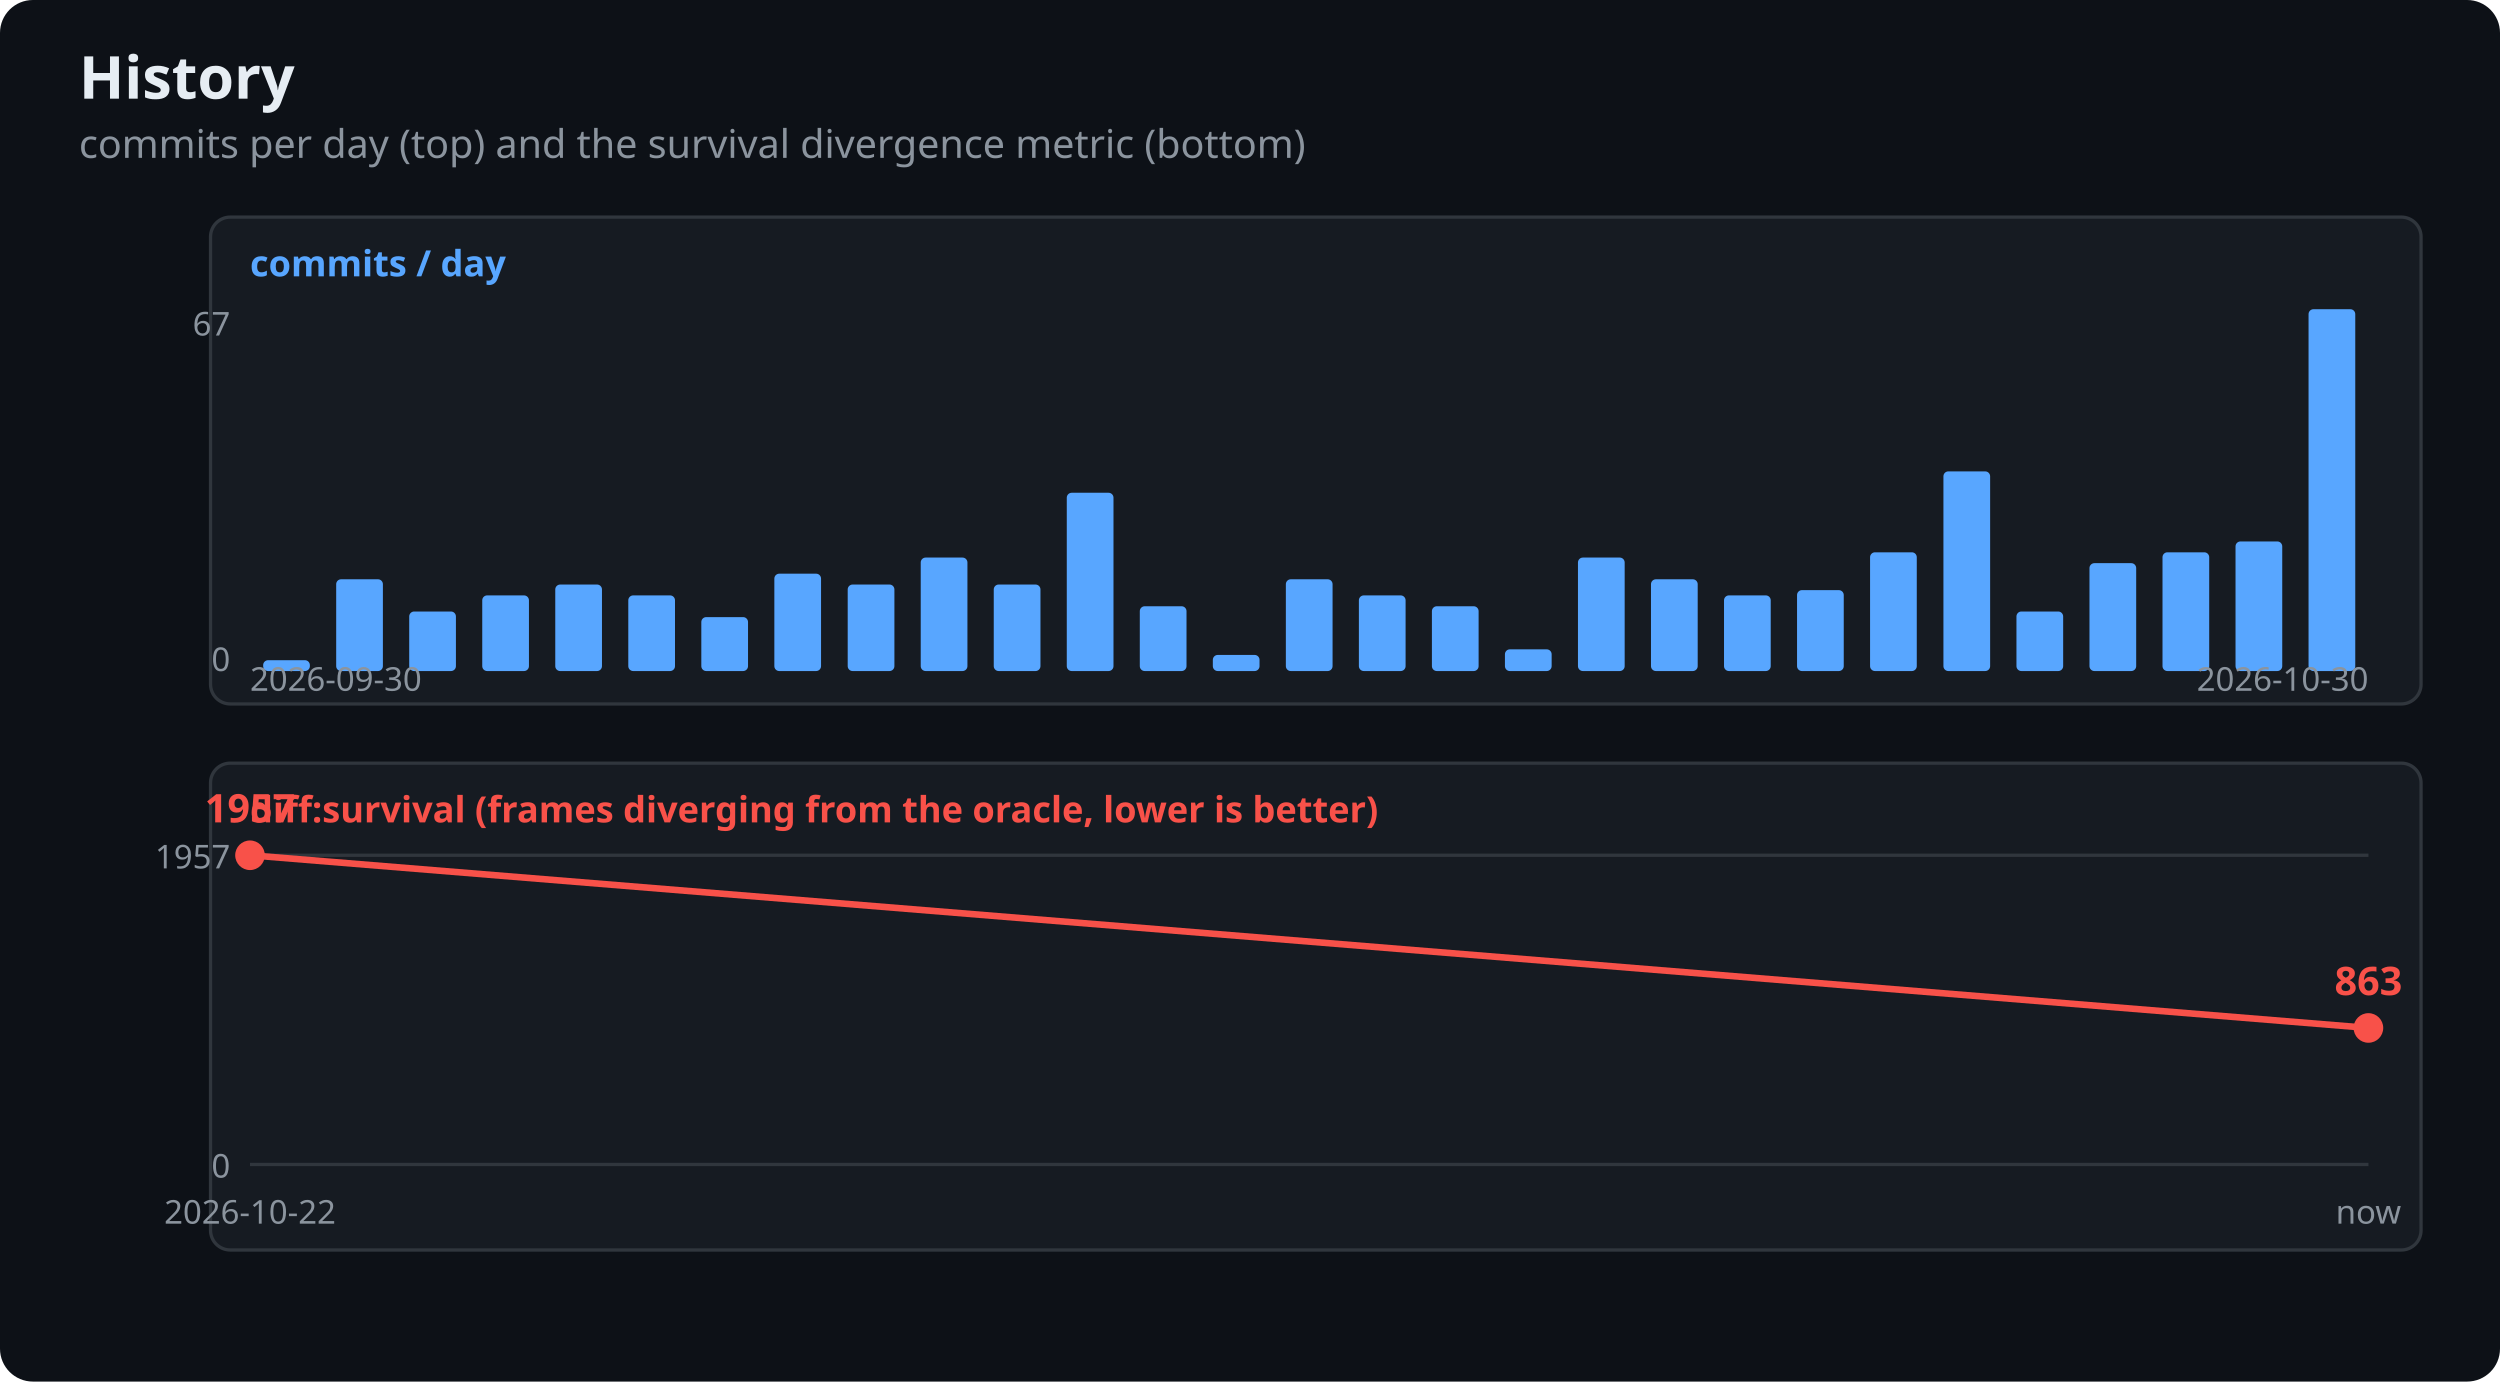
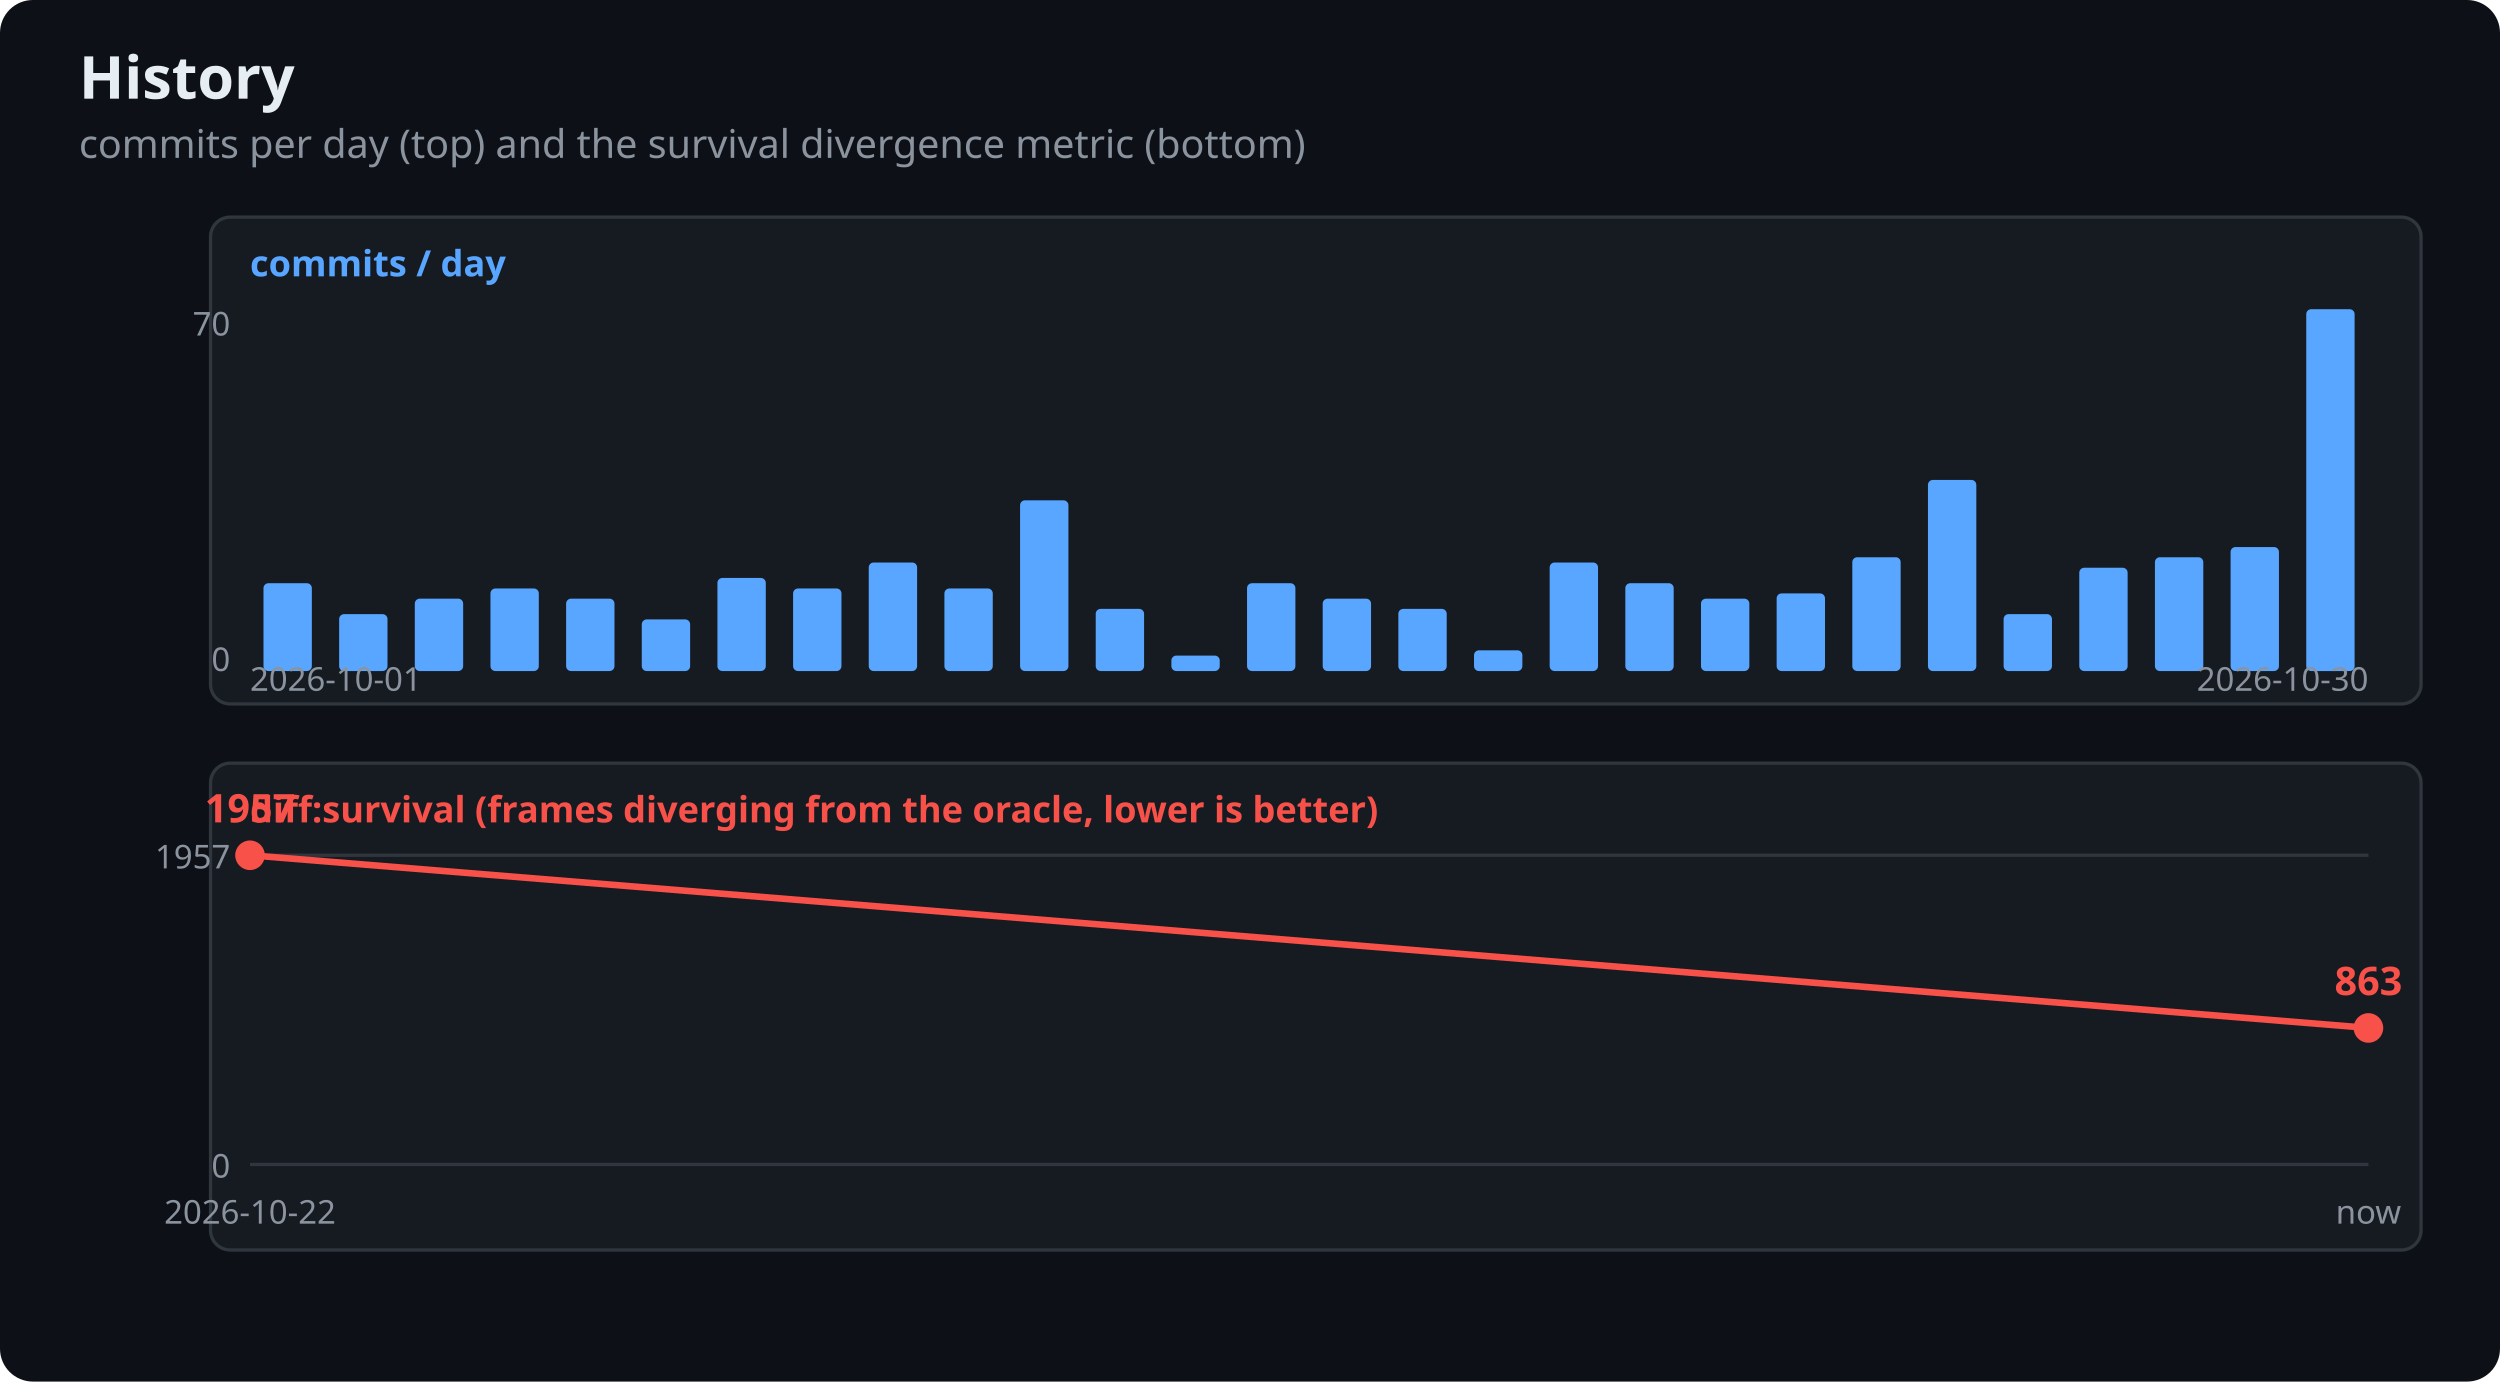
<svg xmlns="http://www.w3.org/2000/svg" width="760" height="420" viewBox="0 0 760 420" font-family="Segoe UI,Ubuntu,sans-serif">
  <rect width="760" height="420" rx="10" fill="#0d1117" />
  <text x="24" y="30" fill="#e6edf3" font-size="18" font-weight="600">History</text>
  <text x="24" y="48" fill="#8b949e" font-size="12">commits per day (top) and the survival divergence metric (bottom)</text>
  <rect x="64" y="66" width="672" height="148" fill="#161b22" stroke="#30363d" rx="6" />
  <text x="76" y="84" fill="#58a6ff" font-size="11" font-weight="600">commits / day</text>
-   <rect x="80.0" y="200.7" width="14.2" height="3.3" fill="#58a6ff" rx="1.5" />
-   <rect x="102.2" y="176.1" width="14.2" height="27.9" fill="#58a6ff" rx="1.5" />
-   <rect x="124.4" y="185.9" width="14.2" height="18.1" fill="#58a6ff" rx="1.5" />
-   <rect x="146.6" y="181.0" width="14.2" height="23.0" fill="#58a6ff" rx="1.5" />
-   <rect x="168.8" y="177.7" width="14.2" height="26.3" fill="#58a6ff" rx="1.5" />
-   <rect x="191.0" y="181.0" width="14.2" height="23.0" fill="#58a6ff" rx="1.5" />
-   <rect x="213.2" y="187.6" width="14.2" height="16.4" fill="#58a6ff" rx="1.5" />
-   <rect x="235.4" y="174.4" width="14.2" height="29.6" fill="#58a6ff" rx="1.5" />
-   <rect x="257.7" y="177.7" width="14.2" height="26.3" fill="#58a6ff" rx="1.5" />
-   <rect x="279.9" y="169.5" width="14.2" height="34.5" fill="#58a6ff" rx="1.5" />
-   <rect x="302.1" y="177.7" width="14.2" height="26.3" fill="#58a6ff" rx="1.5" />
-   <rect x="324.3" y="149.8" width="14.2" height="54.2" fill="#58a6ff" rx="1.5" />
-   <rect x="346.5" y="184.3" width="14.2" height="19.7" fill="#58a6ff" rx="1.5" />
-   <rect x="368.7" y="199.1" width="14.2" height="4.9" fill="#58a6ff" rx="1.5" />
-   <rect x="390.9" y="176.1" width="14.2" height="27.9" fill="#58a6ff" rx="1.5" />
-   <rect x="413.1" y="181.0" width="14.2" height="23.0" fill="#58a6ff" rx="1.5" />
-   <rect x="435.3" y="184.3" width="14.2" height="19.7" fill="#58a6ff" rx="1.5" />
-   <rect x="457.5" y="197.4" width="14.2" height="6.6" fill="#58a6ff" rx="1.5" />
-   <rect x="479.7" y="169.5" width="14.2" height="34.5" fill="#58a6ff" rx="1.5" />
-   <rect x="501.9" y="176.1" width="14.2" height="27.9" fill="#58a6ff" rx="1.5" />
-   <rect x="524.1" y="181.0" width="14.2" height="23.0" fill="#58a6ff" rx="1.5" />
-   <rect x="546.3" y="179.4" width="14.2" height="24.6" fill="#58a6ff" rx="1.5" />
-   <rect x="568.5" y="167.9" width="14.2" height="36.1" fill="#58a6ff" rx="1.5" />
-   <rect x="590.8" y="143.3" width="14.2" height="60.7" fill="#58a6ff" rx="1.5" />
-   <rect x="613.0" y="185.9" width="14.2" height="18.1" fill="#58a6ff" rx="1.5" />
-   <rect x="635.2" y="171.2" width="14.2" height="32.8" fill="#58a6ff" rx="1.5" />
-   <rect x="657.4" y="167.9" width="14.2" height="36.1" fill="#58a6ff" rx="1.5" />
-   <rect x="679.6" y="164.6" width="14.2" height="39.4" fill="#58a6ff" rx="1.5" />
-   <rect x="701.8" y="94.0" width="14.2" height="110.0" fill="#58a6ff" rx="1.5" />
-   <text x="70" y="102" fill="#8b949e" font-size="10" text-anchor="end">67</text>
+   <rect x="80.1" y="177.3" width="14.7" height="26.7" fill="#58a6ff" rx="1.5" />
+   <rect x="103.1" y="186.7" width="14.7" height="17.3" fill="#58a6ff" rx="1.5" />
+   <rect x="126.1" y="182.0" width="14.7" height="22.0" fill="#58a6ff" rx="1.5" />
+   <rect x="149.1" y="178.9" width="14.7" height="25.1" fill="#58a6ff" rx="1.5" />
+   <rect x="172.1" y="182.0" width="14.7" height="22.0" fill="#58a6ff" rx="1.5" />
+   <rect x="195.1" y="188.3" width="14.7" height="15.7" fill="#58a6ff" rx="1.5" />
+   <rect x="218.1" y="175.7" width="14.7" height="28.3" fill="#58a6ff" rx="1.5" />
+   <rect x="241.1" y="178.9" width="14.7" height="25.1" fill="#58a6ff" rx="1.5" />
+   <rect x="264.1" y="171.0" width="14.7" height="33.0" fill="#58a6ff" rx="1.5" />
+   <rect x="287.1" y="178.9" width="14.7" height="25.1" fill="#58a6ff" rx="1.5" />
+   <rect x="310.1" y="152.1" width="14.7" height="51.9" fill="#58a6ff" rx="1.5" />
+   <rect x="333.1" y="185.1" width="14.7" height="18.9" fill="#58a6ff" rx="1.5" />
+   <rect x="356.1" y="199.3" width="14.7" height="4.7" fill="#58a6ff" rx="1.5" />
+   <rect x="379.1" y="177.3" width="14.7" height="26.7" fill="#58a6ff" rx="1.5" />
+   <rect x="402.1" y="182.0" width="14.7" height="22.0" fill="#58a6ff" rx="1.5" />
+   <rect x="425.1" y="185.1" width="14.7" height="18.9" fill="#58a6ff" rx="1.5" />
+   <rect x="448.1" y="197.7" width="14.7" height="6.3" fill="#58a6ff" rx="1.5" />
+   <rect x="471.1" y="171.0" width="14.7" height="33.0" fill="#58a6ff" rx="1.5" />
+   <rect x="494.1" y="177.3" width="14.7" height="26.7" fill="#58a6ff" rx="1.5" />
+   <rect x="517.1" y="182.0" width="14.7" height="22.0" fill="#58a6ff" rx="1.5" />
+   <rect x="540.1" y="180.4" width="14.7" height="23.6" fill="#58a6ff" rx="1.5" />
+   <rect x="563.1" y="169.4" width="14.7" height="34.6" fill="#58a6ff" rx="1.5" />
+   <rect x="586.1" y="145.9" width="14.7" height="58.1" fill="#58a6ff" rx="1.5" />
+   <rect x="609.1" y="186.7" width="14.7" height="17.3" fill="#58a6ff" rx="1.5" />
+   <rect x="632.1" y="172.6" width="14.7" height="31.4" fill="#58a6ff" rx="1.5" />
+   <rect x="655.1" y="169.4" width="14.7" height="34.6" fill="#58a6ff" rx="1.5" />
+   <rect x="678.1" y="166.3" width="14.7" height="37.7" fill="#58a6ff" rx="1.5" />
+   <rect x="701.1" y="94.0" width="14.7" height="110.0" fill="#58a6ff" rx="1.5" />
+   <text x="70" y="102" fill="#8b949e" font-size="10" text-anchor="end">70</text>
  <text x="70" y="204" fill="#8b949e" font-size="10" text-anchor="end">0</text>
-   <text x="76" y="210" fill="#8b949e" font-size="10">2026-09-30</text>
+   <text x="76" y="210" fill="#8b949e" font-size="10">2026-10-01</text>
  <text x="720" y="210" fill="#8b949e" font-size="10" text-anchor="end">2026-10-30</text>
  <rect x="64" y="232" width="672" height="148" fill="#161b22" stroke="#30363d" rx="6" />
  <text x="76" y="250" fill="#f85149" font-size="11" font-weight="600">diff:survival (frames diverging from the oracle, lower is better)</text>
  <line x1="76" y1="354.0" x2="720" y2="354.0" stroke="#30363d" stroke-width="1" />
  <text x="70" y="358.0" fill="#8b949e" font-size="10" text-anchor="end">0</text>
  <line x1="76" y1="260.0" x2="720" y2="260.0" stroke="#30363d" stroke-width="1" />
  <text x="70" y="264.0" fill="#8b949e" font-size="10" text-anchor="end">1957</text>
  <circle cx="76.0" cy="260.0" r="4.5" fill="#f85149" />
  <text x="76.0" y="250.0" fill="#f85149" font-size="12" font-weight="600" text-anchor="middle">1957</text>
  <text x="76.0" y="372" fill="#8b949e" font-size="10" text-anchor="middle">2026-10-22</text>
  <circle cx="720.0" cy="312.5" r="4.5" fill="#f85149" />
  <text x="720.0" y="302.5" fill="#f85149" font-size="12" font-weight="600" text-anchor="middle">863</text>
  <text x="720.0" y="372" fill="#8b949e" font-size="10" text-anchor="middle">now</text>
  <polyline points="76.0,260.0 720.0,312.5" fill="none" stroke="#f85149" stroke-width="2" />
</svg>
